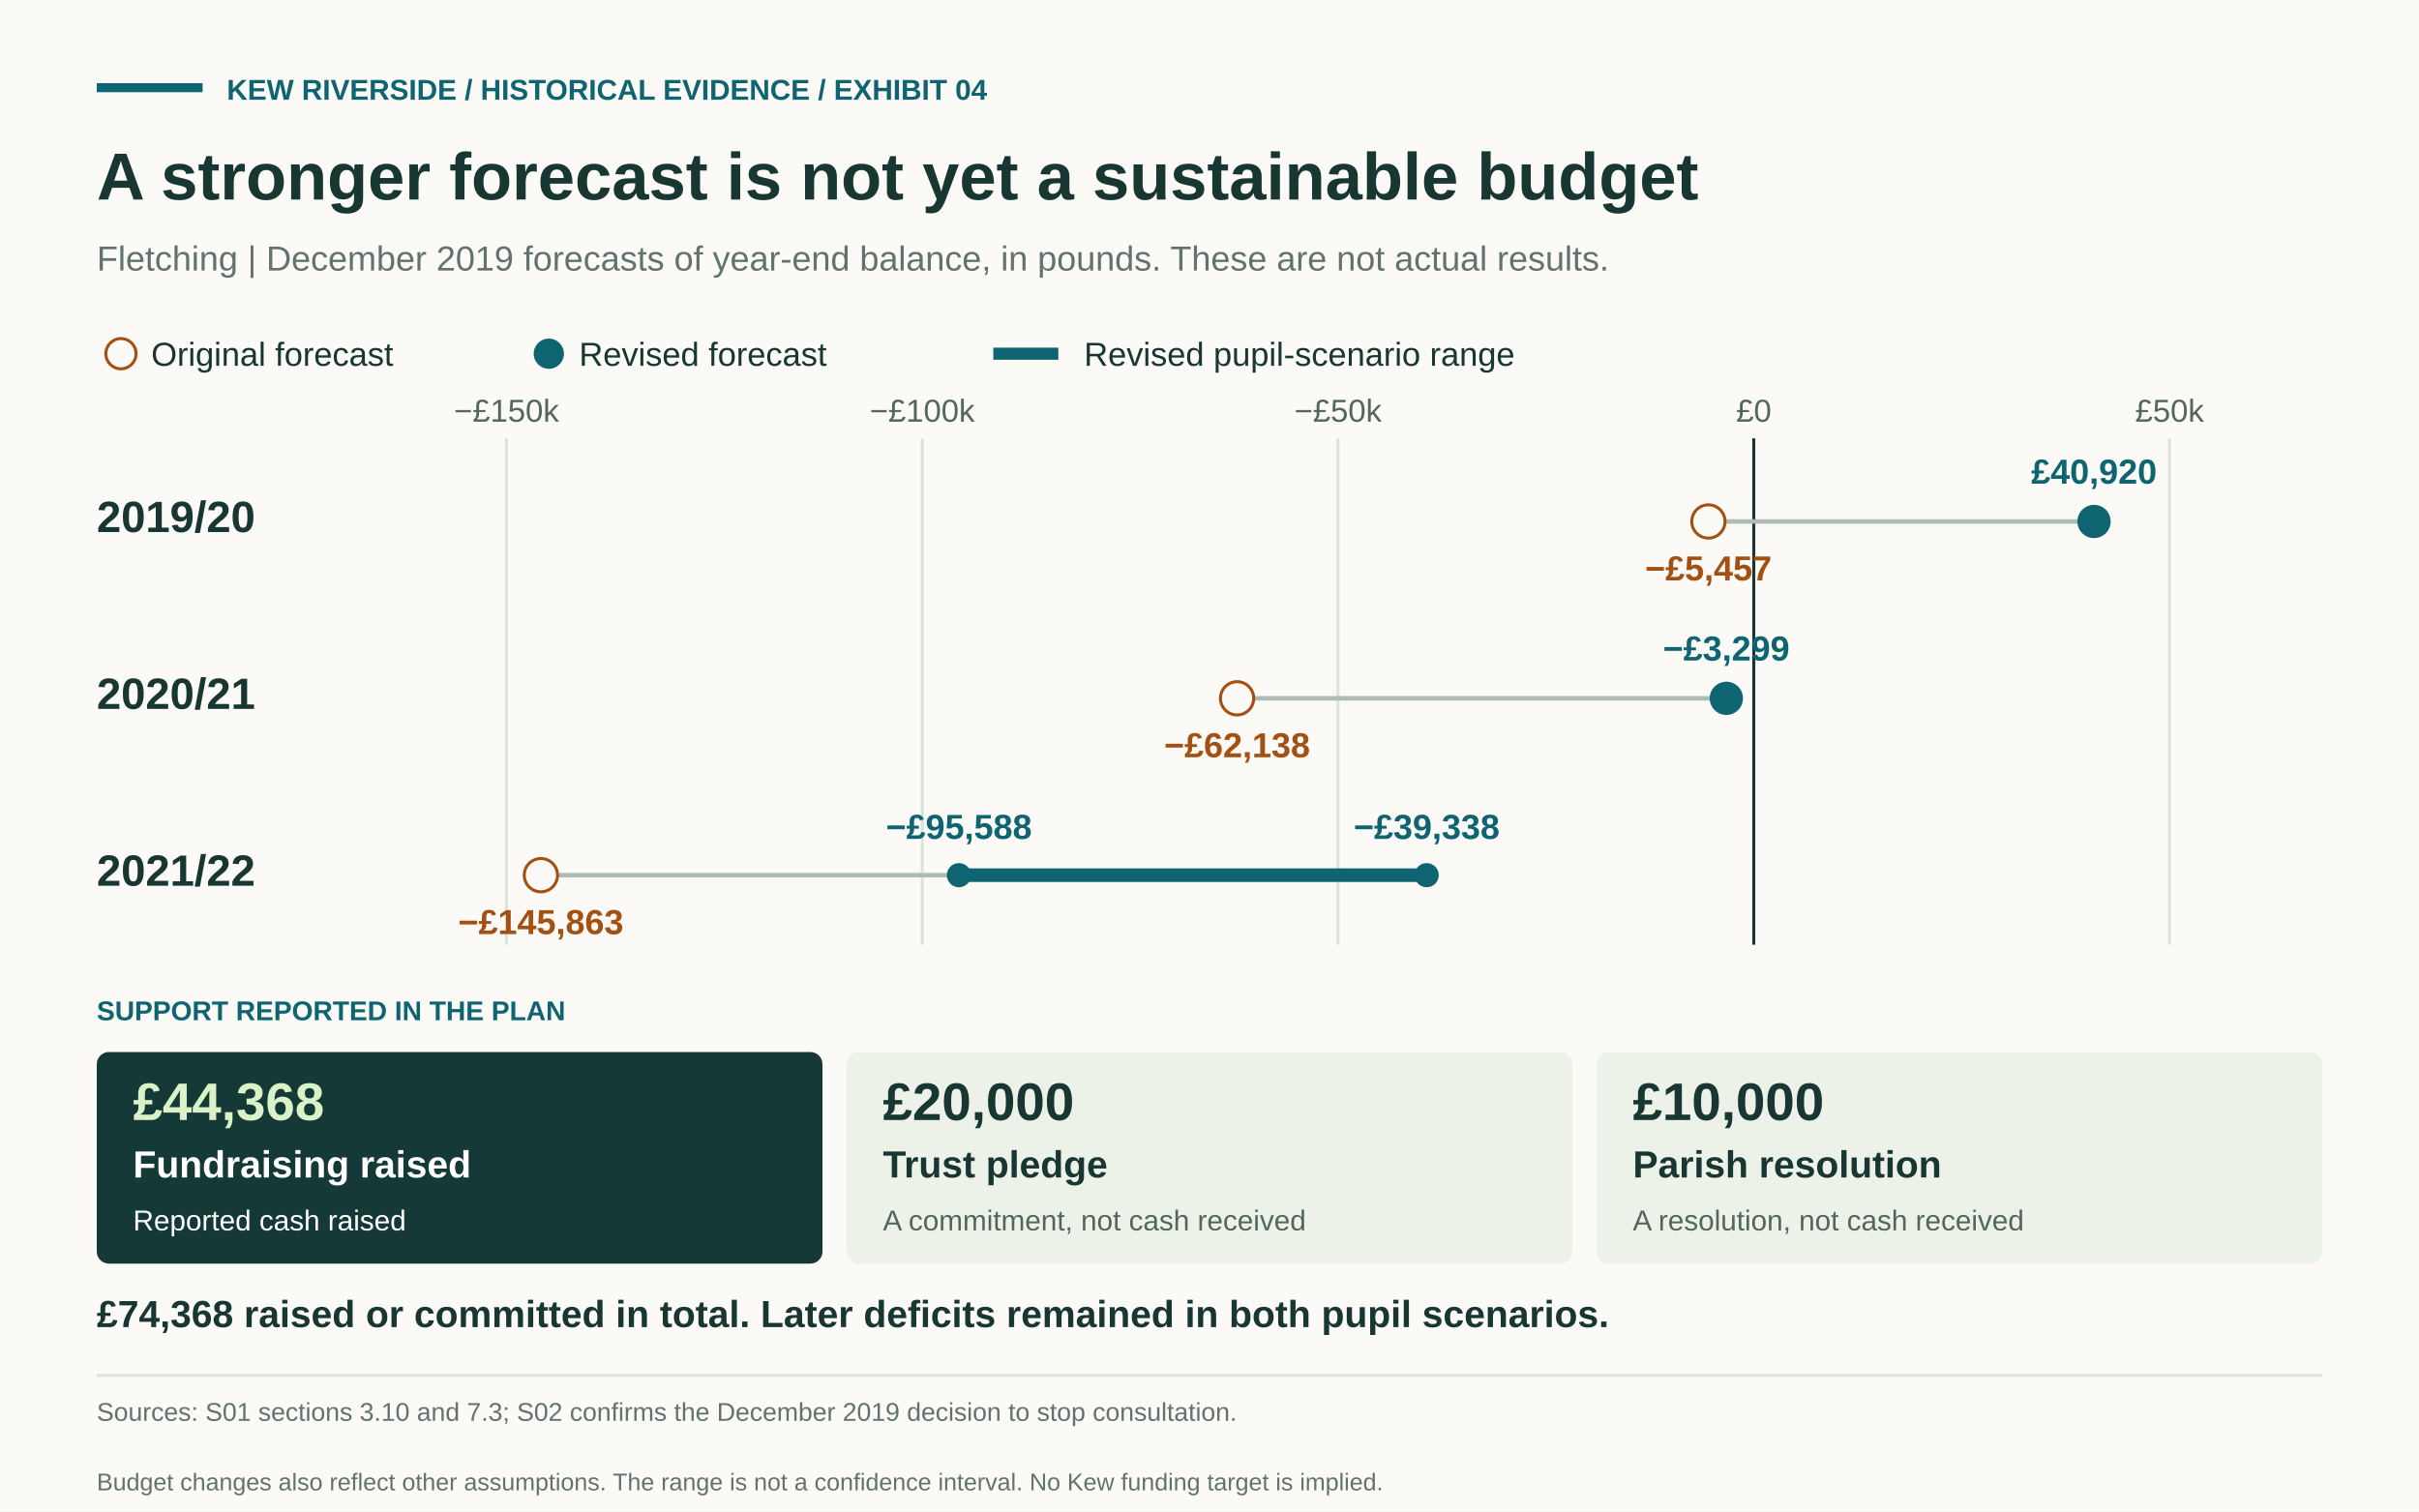
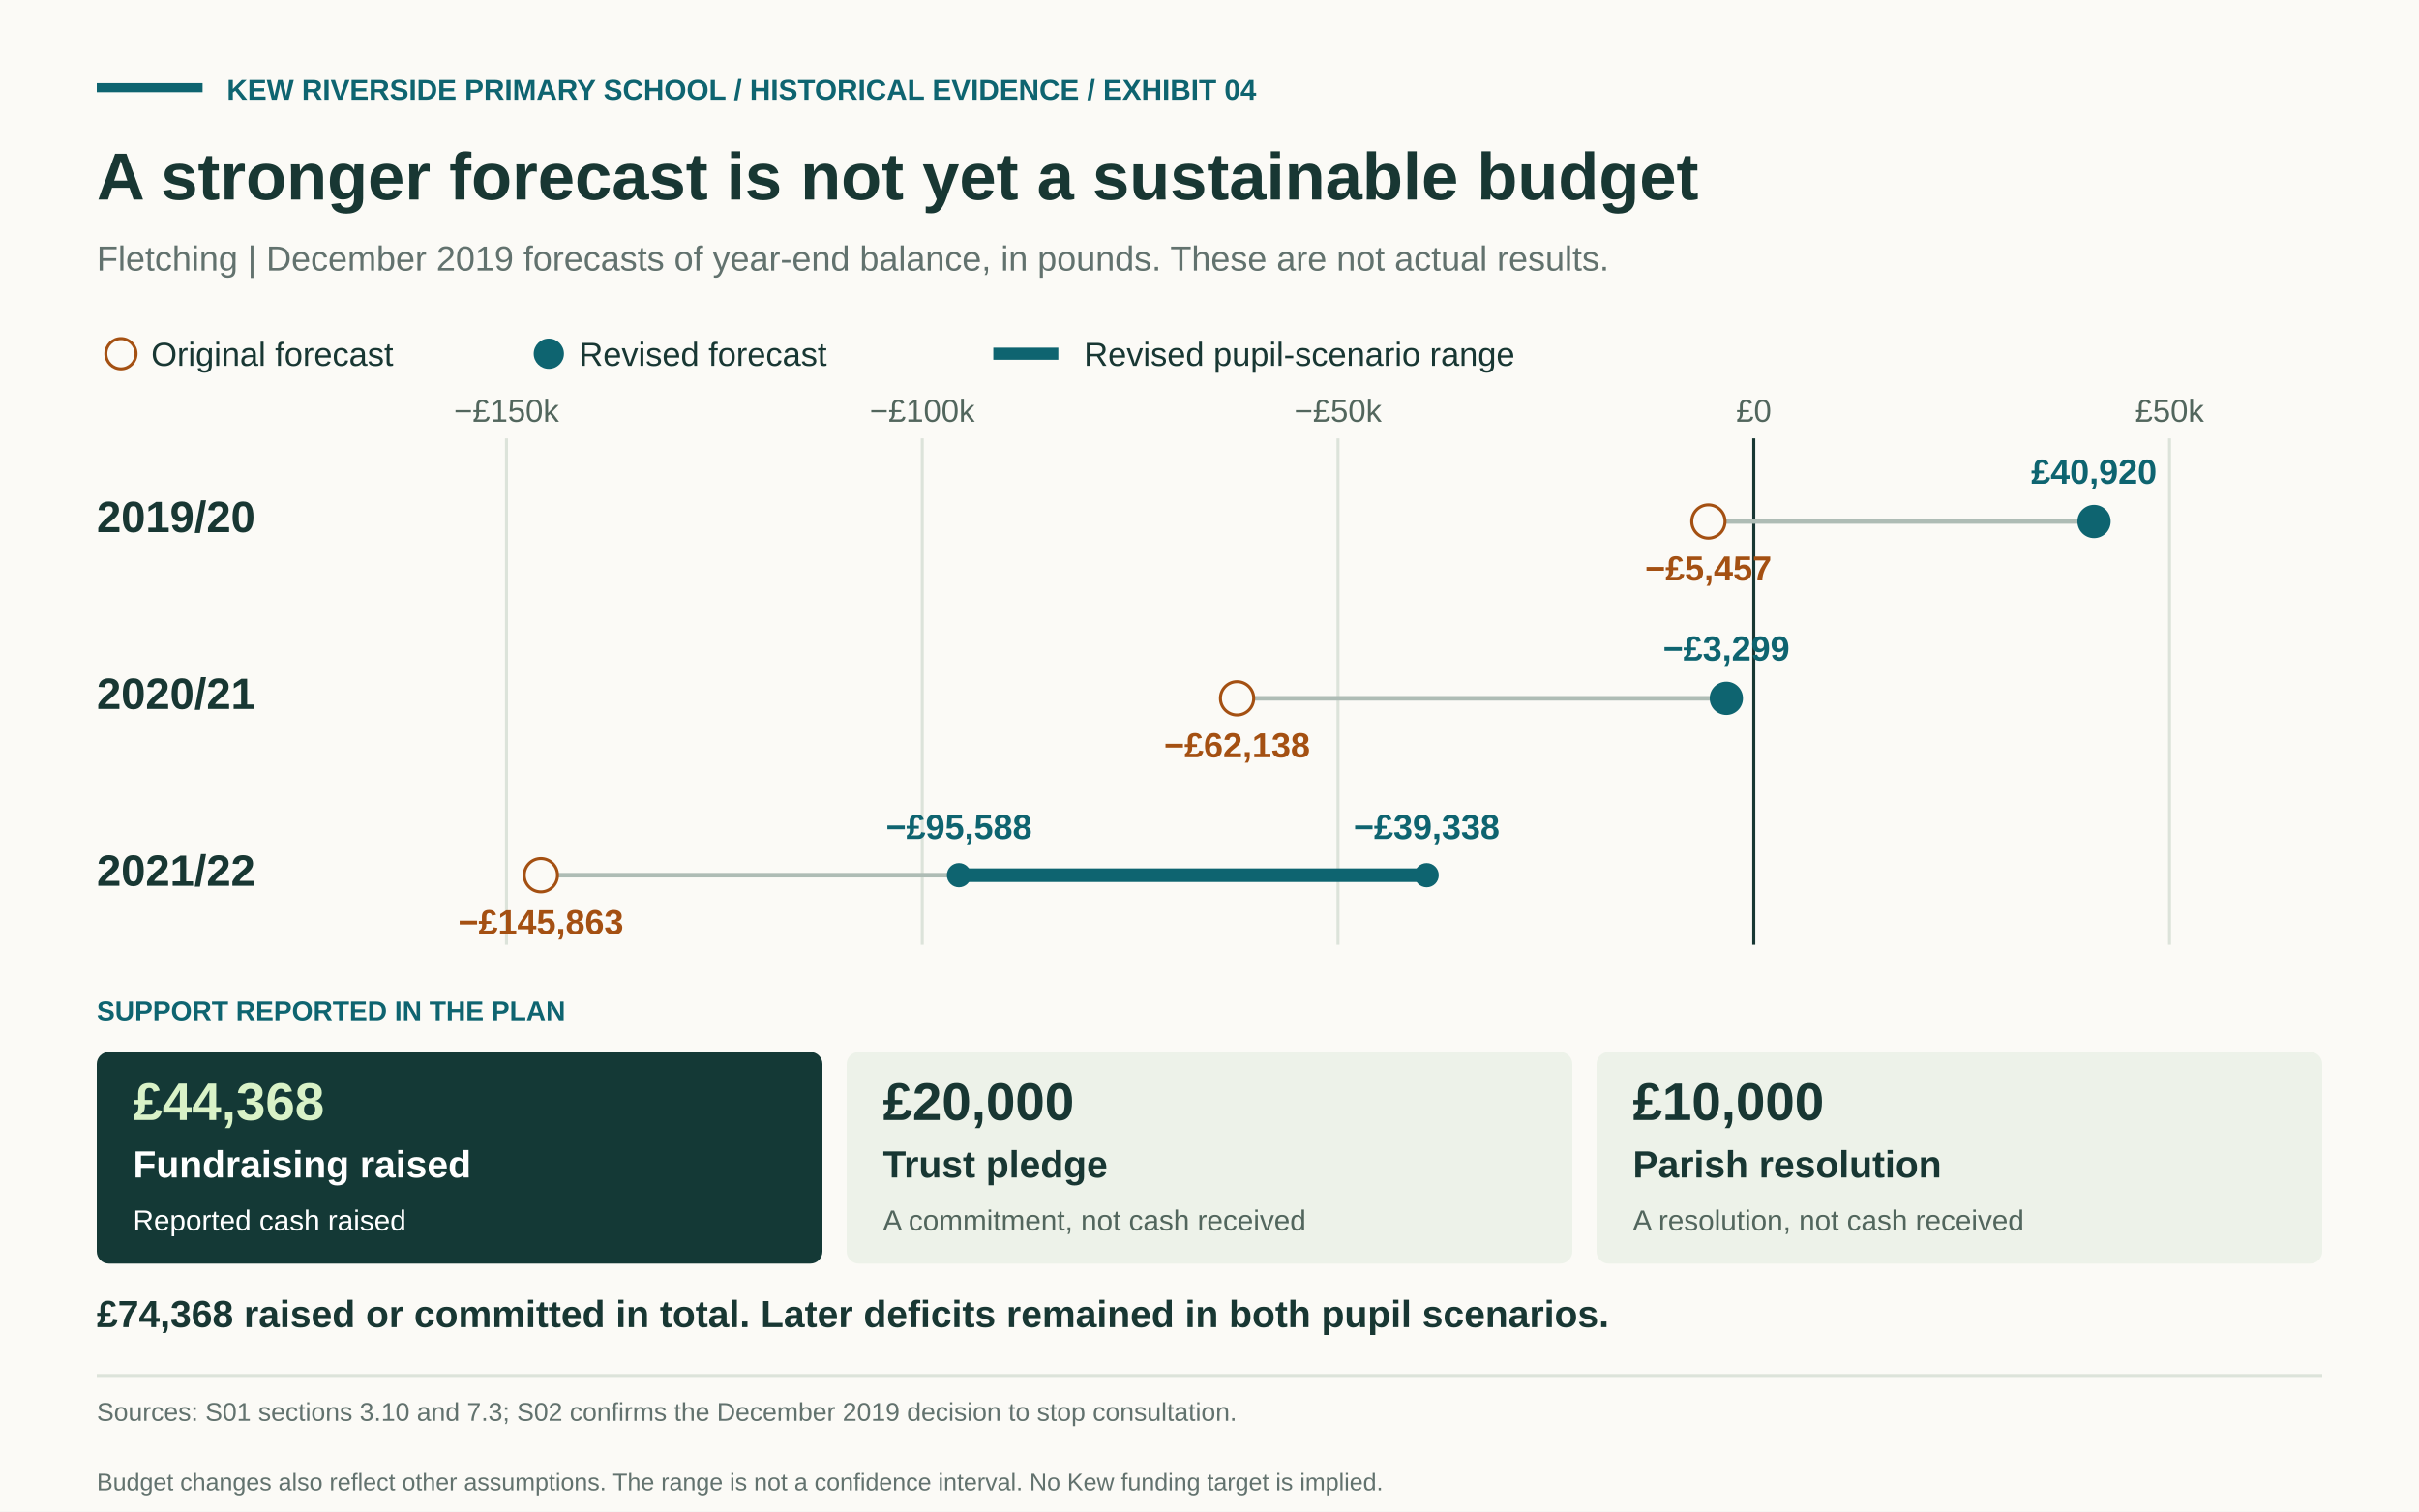
<svg xmlns="http://www.w3.org/2000/svg" width="1600" height="1000" viewBox="0 0 1600 1000" role="img" aria-labelledby="title desc">
  <rect x="0" y="0" width="1600" height="1000" rx="0" fill="#fbfaf6" />
  <rect x="64" y="55" width="70" height="6" rx="0" fill="#0e6470" />
-   <text x="150" y="66" fill="#0e6470" font-family="Arial,Helvetica,sans-serif" font-size="19" font-weight="700" text-anchor="start">KEW RIVERSIDE  /  HISTORICAL EVIDENCE  /  EXHIBIT 04</text>
+   <text x="150" y="66" fill="#0e6470" font-family="Arial,Helvetica,sans-serif" font-size="19" font-weight="700" text-anchor="start">KEW RIVERSIDE PRIMARY SCHOOL  /  HISTORICAL EVIDENCE  /  EXHIBIT 04</text>
  <text x="64" y="132" fill="#183733" font-family="Arial,Helvetica,sans-serif" font-size="44" font-weight="700" text-anchor="start">A stronger forecast is not yet a sustainable budget</text>
  <text x="64" y="179" fill="#62726e" font-family="Arial,Helvetica,sans-serif" font-size="23" font-weight="400" text-anchor="start">Fletching | December 2019 forecasts of year-end balance, in pounds. These are not actual results.</text>
  <circle cx="80" cy="234" r="10" fill="#fbfaf6" stroke="#a45012" stroke-width="2" />
  <text x="100" y="242" fill="#183733" font-family="Arial,Helvetica,sans-serif" font-size="22" font-weight="400" text-anchor="start">Original forecast</text>
  <circle cx="363" cy="234" r="10" fill="#0e6470" />
  <text x="383" y="242" fill="#183733" font-family="Arial,Helvetica,sans-serif" font-size="22" font-weight="400" text-anchor="start">Revised forecast</text>
  <line x1="657" y1="234" x2="700" y2="234" stroke="#0e6470" stroke-width="8" />
  <text x="717" y="242" fill="#183733" font-family="Arial,Helvetica,sans-serif" font-size="22" font-weight="400" text-anchor="start">Revised pupil-scenario range</text>
  <line x1="335.0" y1="290" x2="335.0" y2="625" stroke="#dce3da" stroke-width="2" />
  <text x="335.0" y="279" fill="#52665d" font-family="Arial,Helvetica,sans-serif" font-size="21" font-weight="400" text-anchor="middle">−£150k</text>
  <line x1="610.0" y1="290" x2="610.0" y2="625" stroke="#dce3da" stroke-width="2" />
  <text x="610.0" y="279" fill="#52665d" font-family="Arial,Helvetica,sans-serif" font-size="21" font-weight="400" text-anchor="middle">−£100k</text>
  <line x1="885.0" y1="290" x2="885.0" y2="625" stroke="#dce3da" stroke-width="2" />
  <text x="885.0" y="279" fill="#52665d" font-family="Arial,Helvetica,sans-serif" font-size="21" font-weight="400" text-anchor="middle">−£50k</text>
  <line x1="1160.0" y1="290" x2="1160.0" y2="625" stroke="#183733" stroke-width="2" />
  <text x="1160.0" y="279" fill="#52665d" font-family="Arial,Helvetica,sans-serif" font-size="21" font-weight="400" text-anchor="middle">£0</text>
  <line x1="1435.0" y1="290" x2="1435.0" y2="625" stroke="#dce3da" stroke-width="2" />
  <text x="1435.0" y="279" fill="#52665d" font-family="Arial,Helvetica,sans-serif" font-size="21" font-weight="400" text-anchor="middle">£50k</text>
  <text x="64" y="352" fill="#183733" font-family="Arial,Helvetica,sans-serif" font-size="29" font-weight="700" text-anchor="start">2019/20</text>
  <line x1="1129.986" y1="345" x2="1385.06" y2="345" stroke="#aebcb5" stroke-width="3" />
  <circle cx="1129.986" cy="345" r="11" fill="#fbfaf6" stroke="#a45012" stroke-width="2" />
  <text x="1129.986" y="384" fill="#a45012" font-family="Arial,Helvetica,sans-serif" font-size="23" font-weight="700" text-anchor="middle">−£5,457</text>
  <circle cx="1385.06" cy="345" r="11" fill="#0e6470" />
  <text x="1385.06" y="320" fill="#0e6470" font-family="Arial,Helvetica,sans-serif" font-size="23" font-weight="700" text-anchor="middle">£40,920</text>
  <text x="64" y="469" fill="#183733" font-family="Arial,Helvetica,sans-serif" font-size="29" font-weight="700" text-anchor="start">2020/21</text>
  <line x1="818.241" y1="462" x2="1141.856" y2="462" stroke="#aebcb5" stroke-width="3" />
  <circle cx="818.241" cy="462" r="11" fill="#fbfaf6" stroke="#a45012" stroke-width="2" />
  <text x="818.241" y="501" fill="#a45012" font-family="Arial,Helvetica,sans-serif" font-size="23" font-weight="700" text-anchor="middle">−£62,138</text>
  <circle cx="1141.856" cy="462" r="11" fill="#0e6470" />
  <text x="1141.856" y="437" fill="#0e6470" font-family="Arial,Helvetica,sans-serif" font-size="23" font-weight="700" text-anchor="middle">−£3,299</text>
  <text x="64" y="586" fill="#183733" font-family="Arial,Helvetica,sans-serif" font-size="29" font-weight="700" text-anchor="start">2021/22</text>
  <line x1="357.753" y1="579" x2="943.641" y2="579" stroke="#aebcb5" stroke-width="3" />
  <circle cx="357.753" cy="579" r="11" fill="#fbfaf6" stroke="#a45012" stroke-width="2" />
  <text x="357.753" y="618" fill="#a45012" font-family="Arial,Helvetica,sans-serif" font-size="23" font-weight="700" text-anchor="middle">−£145,863</text>
  <line x1="634.266" y1="579" x2="943.641" y2="579" stroke="#0e6470" stroke-width="9" />
  <circle cx="634.266" cy="579" r="8" fill="#0e6470" />
  <circle cx="943.641" cy="579" r="8" fill="#0e6470" />
  <text x="634.266" y="555" fill="#0e6470" font-family="Arial,Helvetica,sans-serif" font-size="23" font-weight="700" text-anchor="middle">−£95,588</text>
  <text x="943.641" y="555" fill="#0e6470" font-family="Arial,Helvetica,sans-serif" font-size="23" font-weight="700" text-anchor="middle">−£39,338</text>
  <text x="64" y="675" fill="#0e6470" font-family="Arial,Helvetica,sans-serif" font-size="18" font-weight="700" text-anchor="start">SUPPORT REPORTED IN THE PLAN</text>
  <rect x="64" y="696" width="480" height="140" rx="8" fill="#143936" />
  <text x="88" y="741" fill="#d9f2c7" font-family="Arial,Helvetica,sans-serif" font-size="35" font-weight="700" text-anchor="start">£44,368</text>
  <text x="88" y="779" fill="#ffffff" font-family="Arial,Helvetica,sans-serif" font-size="25" font-weight="700" text-anchor="start">Fundraising raised</text>
  <text x="88" y="814" fill="#ffffff" font-family="Arial,Helvetica,sans-serif" font-size="19" font-weight="400" text-anchor="start">Reported cash raised</text>
  <rect x="560" y="696" width="480" height="140" rx="8" fill="#edf2e9" />
  <text x="584" y="741" fill="#183733" font-family="Arial,Helvetica,sans-serif" font-size="35" font-weight="700" text-anchor="start">£20,000</text>
  <text x="584" y="779" fill="#183733" font-family="Arial,Helvetica,sans-serif" font-size="25" font-weight="700" text-anchor="start">Trust pledge</text>
  <text x="584" y="814" fill="#52665d" font-family="Arial,Helvetica,sans-serif" font-size="19" font-weight="400" text-anchor="start">A commitment, not cash received</text>
  <rect x="1056" y="696" width="480" height="140" rx="8" fill="#edf2e9" />
  <text x="1080" y="741" fill="#183733" font-family="Arial,Helvetica,sans-serif" font-size="35" font-weight="700" text-anchor="start">£10,000</text>
  <text x="1080" y="779" fill="#183733" font-family="Arial,Helvetica,sans-serif" font-size="25" font-weight="700" text-anchor="start">Parish resolution</text>
  <text x="1080" y="814" fill="#52665d" font-family="Arial,Helvetica,sans-serif" font-size="19" font-weight="400" text-anchor="start">A resolution, not cash received</text>
  <text x="64" y="878" fill="#183733" font-family="Arial,Helvetica,sans-serif" font-size="25" font-weight="700" text-anchor="start">£74,368 raised or committed in total. Later deficits remained in both pupil scenarios.</text>
  <line x1="64" y1="910" x2="1536" y2="910" stroke="#dce3da" stroke-width="2" />
  <text x="64" y="940" fill="#62726e" font-family="Arial,Helvetica,sans-serif" font-size="17" font-weight="400" text-anchor="start">Sources: S01 sections 3.10 and 7.3; S02 confirms the December 2019 decision to stop consultation.</text>
  <text x="64" y="986" fill="#62726e" font-family="Arial,Helvetica,sans-serif" font-size="16" font-weight="400" text-anchor="start">Budget changes also reflect other assumptions. The range is not a confidence interval. No Kew funding target is implied.</text>
</svg>
